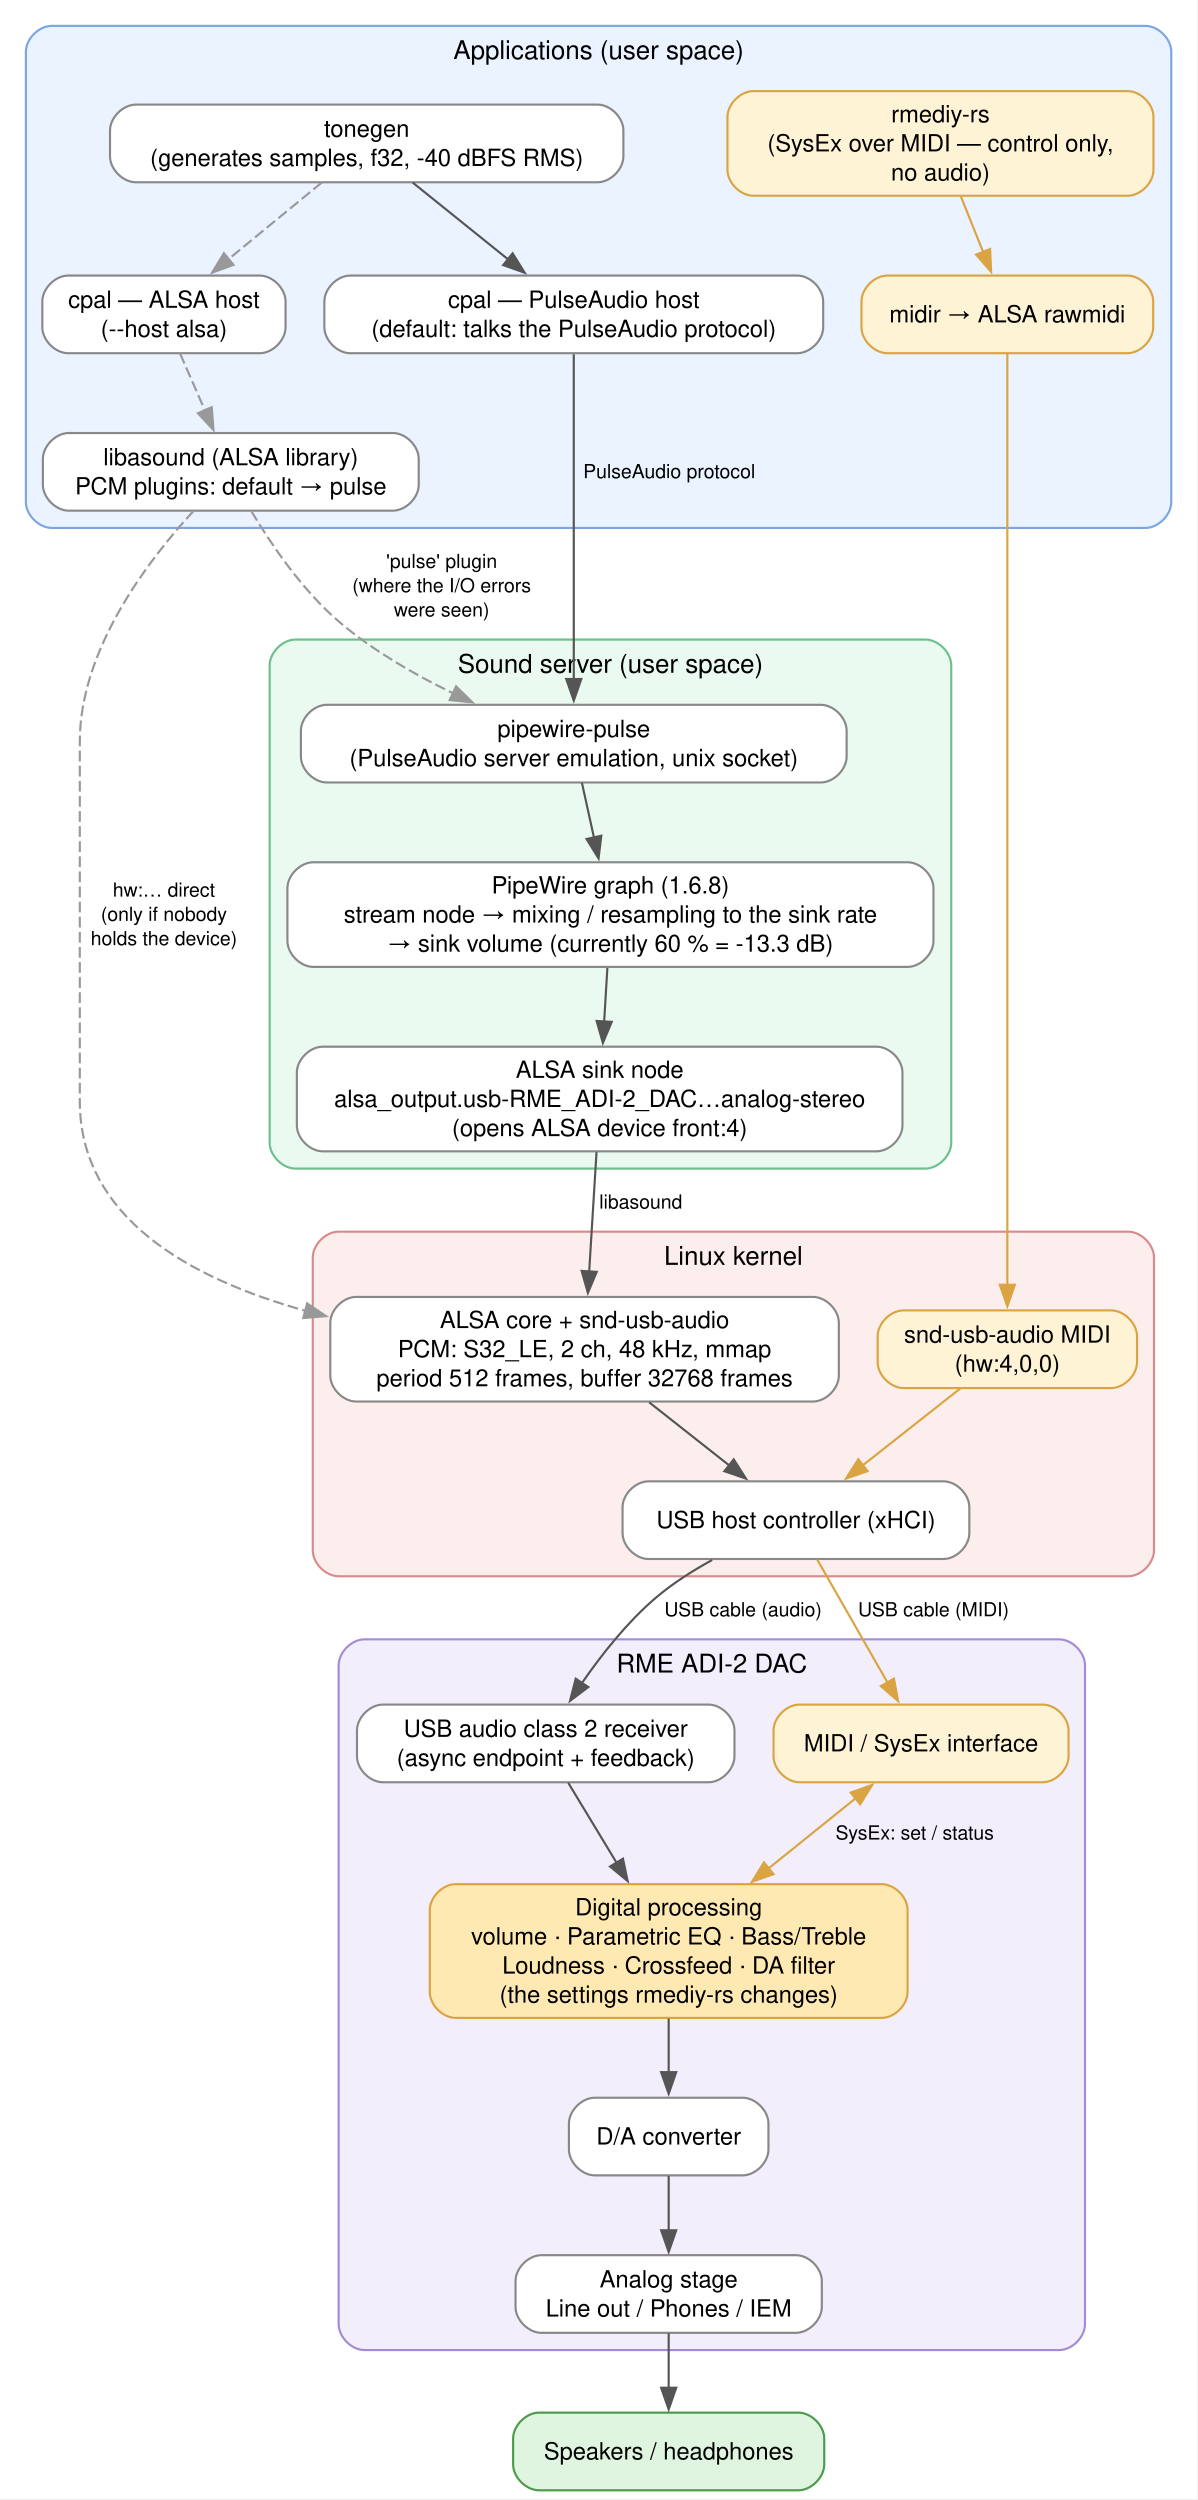
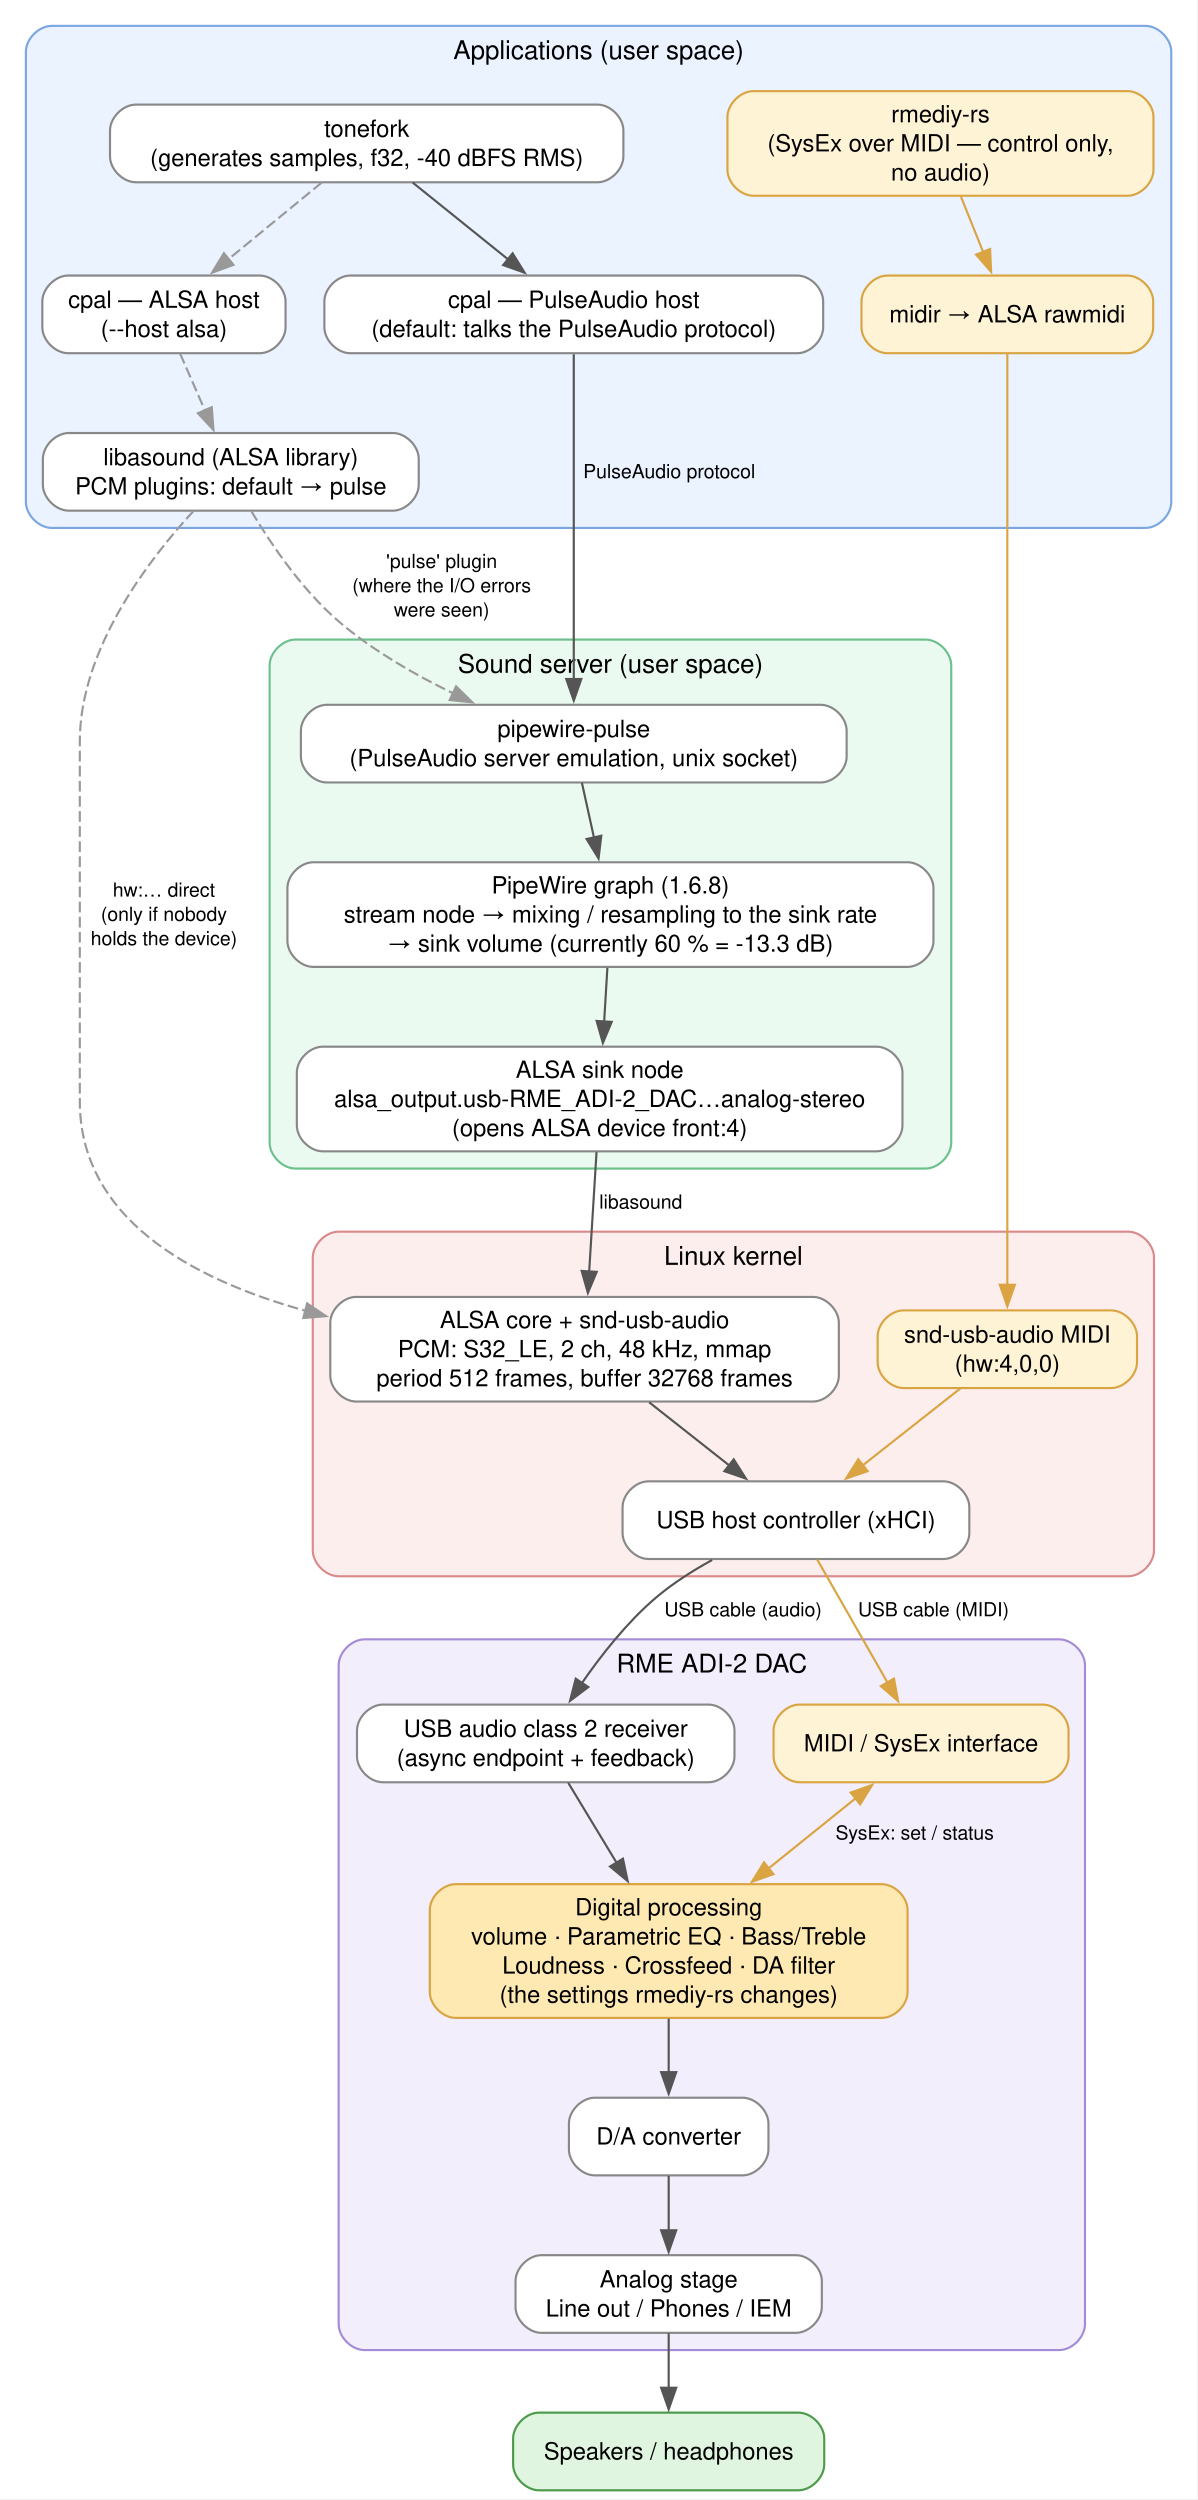
<svg xmlns="http://www.w3.org/2000/svg" width="555pt" height="1159pt" viewBox="0.00 0.00 555.00 1159.00">
  <g id="graph0" class="graph" transform="scale(1 1) rotate(0) translate(4 1154.5)">
    <polygon fill="white" stroke="none" points="-4,4 -4,-1154.5 551,-1154.5 551,4 -4,4" />
    <g id="clust1" class="cluster">
      <path fill="#eaf3ff" stroke="#7aa7e0" d="M20,-909.75C20,-909.75 527,-909.75 527,-909.75 533,-909.75 539,-915.75 539,-921.75 539,-921.75 539,-1130.5 539,-1130.5 539,-1136.5 533,-1142.5 527,-1142.5 527,-1142.5 20,-1142.5 20,-1142.5 14,-1142.5 8,-1136.5 8,-1130.5 8,-1130.5 8,-921.75 8,-921.75 8,-915.75 14,-909.75 20,-909.75" />
      <text xml:space="preserve" text-anchor="middle" x="273.5" y="-1127.1" font-family="Helvetica,sans-Serif" font-size="12.00">Applications (user space)</text>
    </g>
    <g id="clust2" class="cluster">
      <path fill="#eafaf0" stroke="#6cc08b" d="M133,-612.75C133,-612.75 425,-612.75 425,-612.75 431,-612.75 437,-618.75 437,-624.75 437,-624.75 437,-846 437,-846 437,-852 431,-858 425,-858 425,-858 133,-858 133,-858 127,-858 121,-852 121,-846 121,-846 121,-624.75 121,-624.75 121,-618.75 127,-612.75 133,-612.75" />
      <text xml:space="preserve" text-anchor="middle" x="279" y="-842.6" font-family="Helvetica,sans-Serif" font-size="12.00">Sound server (user space)</text>
    </g>
    <g id="clust3" class="cluster">
      <path fill="#fdeeee" stroke="#d98a8a" d="M153,-423.75C153,-423.75 519,-423.75 519,-423.75 525,-423.75 531,-429.75 531,-435.75 531,-435.75 531,-571.5 531,-571.5 531,-577.5 525,-583.5 519,-583.5 519,-583.5 153,-583.5 153,-583.5 147,-583.5 141,-577.5 141,-571.5 141,-571.5 141,-435.75 141,-435.75 141,-429.75 147,-423.75 153,-423.75" />
      <text xml:space="preserve" text-anchor="middle" x="336" y="-568.1" font-family="Helvetica,sans-Serif" font-size="12.00">Linux kernel</text>
    </g>
    <g id="clust4" class="cluster">
      <path fill="#f3eefc" stroke="#a48bd6" d="M165,-65C165,-65 487,-65 487,-65 493,-65 499,-71 499,-77 499,-77 499,-382.5 499,-382.5 499,-388.5 493,-394.5 487,-394.5 487,-394.5 165,-394.5 165,-394.5 159,-394.5 153,-388.5 153,-382.5 153,-382.5 153,-77 153,-77 153,-71 159,-65 165,-65" />
      <text xml:space="preserve" text-anchor="middle" x="326" y="-379.1" font-family="Helvetica,sans-Serif" font-size="12.00">RME ADI-2 DAC</text>
    </g>
    <g id="node1" class="node">
      <path fill="#ffffff" stroke="#888888" d="M273,-1106C273,-1106 59,-1106 59,-1106 53,-1106 47,-1100 47,-1094 47,-1094 47,-1082 47,-1082 47,-1076 53,-1070 59,-1070 59,-1070 273,-1070 273,-1070 279,-1070 285,-1076 285,-1082 285,-1082 285,-1094 285,-1094 285,-1100 279,-1106 273,-1106" />
-       <text xml:space="preserve" text-anchor="middle" x="166" y="-1091.05" font-family="Helvetica,sans-Serif" font-size="11.00">tonegen</text>
+       <text xml:space="preserve" text-anchor="middle" x="166" y="-1091.05" font-family="Helvetica,sans-Serif" font-size="11.00">tonefork</text>
      <text xml:space="preserve" text-anchor="middle" x="166" y="-1077.55" font-family="Helvetica,sans-Serif" font-size="11.00">(generates samples, f32, -40 dBFS RMS)</text>
    </g>
    <g id="node2" class="node">
      <path fill="#ffffff" stroke="#888888" d="M365.62,-1026.75C365.62,-1026.75 158.38,-1026.75 158.38,-1026.75 152.38,-1026.75 146.38,-1020.75 146.38,-1014.75 146.38,-1014.75 146.38,-1002.75 146.38,-1002.75 146.38,-996.75 152.38,-990.75 158.38,-990.75 158.38,-990.75 365.62,-990.75 365.62,-990.75 371.62,-990.75 377.62,-996.75 377.62,-1002.75 377.62,-1002.75 377.62,-1014.75 377.62,-1014.75 377.62,-1020.75 371.62,-1026.75 365.62,-1026.75" />
      <text xml:space="preserve" text-anchor="middle" x="262" y="-1011.8" font-family="Helvetica,sans-Serif" font-size="11.00">cpal — PulseAudio host</text>
      <text xml:space="preserve" text-anchor="middle" x="262" y="-998.3" font-family="Helvetica,sans-Serif" font-size="11.00">(default: talks the PulseAudio protocol)</text>
    </g>
    <g id="edge1" class="edge">
      <path fill="none" stroke="#555555" d="M187.31,-1069.86C200.39,-1059.33 217.35,-1045.68 231.8,-1034.05" />
      <polygon fill="#555555" stroke="#555555" points="233.65,-1037.06 239.24,-1028.06 229.26,-1031.6 233.65,-1037.06" />
    </g>
    <g id="node3" class="node">
      <path fill="#ffffff" stroke="#888888" d="M116.38,-1026.75C116.38,-1026.75 27.62,-1026.75 27.62,-1026.75 21.62,-1026.75 15.62,-1020.75 15.62,-1014.75 15.62,-1014.75 15.62,-1002.75 15.62,-1002.75 15.62,-996.75 21.62,-990.75 27.62,-990.75 27.62,-990.75 116.38,-990.75 116.38,-990.75 122.38,-990.75 128.38,-996.75 128.38,-1002.75 128.38,-1002.75 128.38,-1014.75 128.38,-1014.75 128.38,-1020.75 122.38,-1026.75 116.38,-1026.75" />
      <text xml:space="preserve" text-anchor="middle" x="72" y="-1011.8" font-family="Helvetica,sans-Serif" font-size="11.00">cpal — ALSA host</text>
      <text xml:space="preserve" text-anchor="middle" x="72" y="-998.3" font-family="Helvetica,sans-Serif" font-size="11.00">(--host alsa)</text>
    </g>
    <g id="edge12" class="edge">
      <path fill="none" stroke="#999999" stroke-dasharray="5,2" d="M145.14,-1069.86C132.45,-1059.43 116.03,-1045.94 101.97,-1034.38" />
      <polygon fill="#999999" stroke="#999999" points="104.25,-1031.72 94.3,-1028.07 99.8,-1037.13 104.25,-1031.72" />
    </g>
    <g id="node7" class="node">
      <path fill="#ffffff" stroke="#888888" d="M376.5,-827.75C376.5,-827.75 147.5,-827.75 147.5,-827.75 141.5,-827.75 135.5,-821.75 135.5,-815.75 135.5,-815.75 135.5,-803.75 135.5,-803.75 135.5,-797.75 141.5,-791.75 147.5,-791.75 147.5,-791.75 376.5,-791.75 376.5,-791.75 382.5,-791.75 388.5,-797.75 388.5,-803.75 388.5,-803.75 388.5,-815.75 388.5,-815.75 388.5,-821.75 382.5,-827.75 376.5,-827.75" />
      <text xml:space="preserve" text-anchor="middle" x="262" y="-812.8" font-family="Helvetica,sans-Serif" font-size="11.00">pipewire-pulse</text>
      <text xml:space="preserve" text-anchor="middle" x="262" y="-799.3" font-family="Helvetica,sans-Serif" font-size="11.00">(PulseAudio server emulation, unix socket)</text>
    </g>
    <g id="edge2" class="edge">
      <path fill="none" stroke="#555555" d="M262,-990.27C262,-956.32 262,-881.16 262,-839.67" />
      <polygon fill="#555555" stroke="#555555" points="265.5,-839.71 262,-829.71 258.5,-839.71 265.5,-839.71" />
      <text xml:space="preserve" text-anchor="middle" x="306.25" y="-932.83" font-family="Helvetica,sans-Serif" font-size="9.00">PulseAudio protocol</text>
    </g>
    <g id="node4" class="node">
      <path fill="#ffffff" stroke="#888888" d="M178.12,-953.75C178.12,-953.75 27.88,-953.75 27.88,-953.75 21.88,-953.75 15.88,-947.75 15.88,-941.75 15.88,-941.75 15.88,-929.75 15.88,-929.75 15.88,-923.75 21.88,-917.75 27.88,-917.75 27.88,-917.75 178.12,-917.75 178.12,-917.75 184.12,-917.75 190.12,-923.75 190.12,-929.75 190.12,-929.75 190.12,-941.75 190.12,-941.75 190.12,-947.75 184.12,-953.75 178.12,-953.75" />
      <text xml:space="preserve" text-anchor="middle" x="103" y="-938.8" font-family="Helvetica,sans-Serif" font-size="11.00">libasound (ALSA library)</text>
      <text xml:space="preserve" text-anchor="middle" x="103" y="-925.3" font-family="Helvetica,sans-Serif" font-size="11.00">PCM plugins: default → pulse</text>
    </g>
    <g id="edge13" class="edge">
      <path fill="none" stroke="#999999" stroke-dasharray="5,2" d="M79.5,-990.56C82.97,-982.63 87.17,-973.01 91.05,-964.11" />
      <polygon fill="#999999" stroke="#999999" points="94.17,-965.73 94.96,-955.17 87.75,-962.93 94.17,-965.73" />
    </g>
    <g id="edge14" class="edge">
      <path fill="none" stroke="#999999" stroke-dasharray="5,2" d="M112.56,-917.44C121.56,-902.36 136.23,-880.67 153.5,-866 168.99,-852.84 188.14,-841.78 206.03,-833.09" />
      <polygon fill="#999999" stroke="#999999" points="207.43,-836.3 215,-828.89 204.46,-829.96 207.43,-836.3" />
      <text xml:space="preserve" text-anchor="middle" x="200.75" y="-891.2" font-family="Helvetica,sans-Serif" font-size="9.00">'pulse' plugin</text>
      <text xml:space="preserve" text-anchor="middle" x="200.75" y="-879.95" font-family="Helvetica,sans-Serif" font-size="9.00">(where the I/O errors</text>
      <text xml:space="preserve" text-anchor="middle" x="200.75" y="-868.7" font-family="Helvetica,sans-Serif" font-size="9.00">were seen)</text>
    </g>
    <g id="node10" class="node">
      <path fill="#ffffff" stroke="#888888" d="M372.88,-553.25C372.88,-553.25 161.12,-553.25 161.12,-553.25 155.12,-553.25 149.12,-547.25 149.12,-541.25 149.12,-541.25 149.12,-516.75 149.12,-516.75 149.12,-510.75 155.12,-504.75 161.12,-504.75 161.12,-504.75 372.88,-504.75 372.88,-504.75 378.88,-504.75 384.88,-510.75 384.88,-516.75 384.88,-516.75 384.88,-541.25 384.88,-541.25 384.88,-547.25 378.88,-553.25 372.88,-553.25" />
      <text xml:space="preserve" text-anchor="middle" x="267" y="-538.8" font-family="Helvetica,sans-Serif" font-size="11.00">ALSA core + snd-usb-audio</text>
      <text xml:space="preserve" text-anchor="middle" x="267" y="-525.3" font-family="Helvetica,sans-Serif" font-size="11.00">PCM: S32_LE, 2 ch, 48 kHz, mmap</text>
      <text xml:space="preserve" text-anchor="middle" x="267" y="-511.8" font-family="Helvetica,sans-Serif" font-size="11.00">period 512 frames, buffer 32768 frames</text>
    </g>
    <g id="edge15" class="edge">
      <path fill="none" stroke="#999999" stroke-dasharray="5,2" d="M85.7,-917.59C64.97,-895.11 33,-853.52 33,-810.75 33,-810.75 33,-810.75 33,-644 33,-590.2 83.62,-561.78 137.77,-546.78" />
      <polygon fill="#999999" stroke="#999999" points="138.37,-550.24 147.16,-544.33 136.61,-543.46 138.37,-550.24" />
      <text xml:space="preserve" text-anchor="middle" x="72" y="-738.83" font-family="Helvetica,sans-Serif" font-size="9.00">hw:… direct</text>
      <text xml:space="preserve" text-anchor="middle" x="72" y="-727.58" font-family="Helvetica,sans-Serif" font-size="9.00">(only if nobody</text>
      <text xml:space="preserve" text-anchor="middle" x="72" y="-716.33" font-family="Helvetica,sans-Serif" font-size="9.00">holds the device)</text>
    </g>
    <g id="node5" class="node">
      <path fill="#fff3d6" stroke="#d9a441" d="M518.75,-1112.25C518.75,-1112.25 345.25,-1112.25 345.25,-1112.25 339.25,-1112.25 333.25,-1106.25 333.25,-1100.25 333.25,-1100.25 333.25,-1075.75 333.25,-1075.75 333.25,-1069.75 339.25,-1063.75 345.25,-1063.75 345.25,-1063.75 518.75,-1063.75 518.75,-1063.75 524.75,-1063.75 530.75,-1069.75 530.75,-1075.75 530.75,-1075.75 530.75,-1100.25 530.75,-1100.25 530.75,-1106.25 524.75,-1112.25 518.75,-1112.25" />
      <text xml:space="preserve" text-anchor="middle" x="432" y="-1097.8" font-family="Helvetica,sans-Serif" font-size="11.00">rmediy-rs</text>
      <text xml:space="preserve" text-anchor="middle" x="432" y="-1084.3" font-family="Helvetica,sans-Serif" font-size="11.00">(SysEx over MIDI — control only,</text>
      <text xml:space="preserve" text-anchor="middle" x="432" y="-1070.8" font-family="Helvetica,sans-Serif" font-size="11.00">no audio)</text>
    </g>
    <g id="node6" class="node">
      <path fill="#fff3d6" stroke="#d9a441" d="M518.62,-1026.75C518.62,-1026.75 407.38,-1026.75 407.38,-1026.75 401.38,-1026.75 395.38,-1020.75 395.38,-1014.75 395.38,-1014.75 395.38,-1002.75 395.38,-1002.75 395.38,-996.75 401.38,-990.75 407.38,-990.75 407.38,-990.75 518.62,-990.75 518.62,-990.75 524.62,-990.75 530.62,-996.75 530.62,-1002.75 530.62,-1002.75 530.62,-1014.75 530.62,-1014.75 530.62,-1020.75 524.62,-1026.75 518.62,-1026.75" />
      <text xml:space="preserve" text-anchor="middle" x="463" y="-1005.05" font-family="Helvetica,sans-Serif" font-size="11.00">midir → ALSA rawmidi</text>
    </g>
    <g id="edge16" class="edge">
      <path fill="none" stroke="#d9a441" d="M441.47,-1063.4C444.74,-1055.26 448.43,-1046.06 451.82,-1037.6" />
      <polygon fill="#d9a441" stroke="#d9a441" points="455.01,-1039.06 455.48,-1028.48 448.51,-1036.46 455.01,-1039.06" />
    </g>
    <g id="node11" class="node">
      <path fill="#fff3d6" stroke="#d9a441" d="M511.12,-547C511.12,-547 414.88,-547 414.88,-547 408.88,-547 402.88,-541 402.88,-535 402.88,-535 402.88,-523 402.88,-523 402.88,-517 408.88,-511 414.88,-511 414.88,-511 511.12,-511 511.12,-511 517.12,-511 523.12,-517 523.12,-523 523.12,-523 523.12,-535 523.12,-535 523.12,-541 517.12,-547 511.12,-547" />
      <text xml:space="preserve" text-anchor="middle" x="463" y="-532.05" font-family="Helvetica,sans-Serif" font-size="11.00">snd-usb-audio MIDI</text>
      <text xml:space="preserve" text-anchor="middle" x="463" y="-518.55" font-family="Helvetica,sans-Serif" font-size="11.00">(hw:4,0,0)</text>
    </g>
    <g id="edge17" class="edge">
      <path fill="none" stroke="#d9a441" d="M463,-990.53C463,-976.16 463,-955.12 463,-936.75 463,-936.75 463,-936.75 463,-644 463,-614.98 463,-581.8 463,-558.75" />
      <polygon fill="#d9a441" stroke="#d9a441" points="466.5,-558.9 463,-548.9 459.5,-558.9 466.5,-558.9" />
    </g>
    <g id="node8" class="node">
      <path fill="#ffffff" stroke="#888888" d="M416.75,-754.75C416.75,-754.75 141.25,-754.75 141.25,-754.75 135.25,-754.75 129.25,-748.75 129.25,-742.75 129.25,-742.75 129.25,-718.25 129.25,-718.25 129.25,-712.25 135.25,-706.25 141.25,-706.25 141.25,-706.25 416.75,-706.25 416.75,-706.25 422.75,-706.25 428.75,-712.25 428.75,-718.25 428.75,-718.25 428.75,-742.75 428.75,-742.75 428.75,-748.75 422.75,-754.75 416.75,-754.75" />
      <text xml:space="preserve" text-anchor="middle" x="279" y="-740.3" font-family="Helvetica,sans-Serif" font-size="11.00">PipeWire graph (1.6.8)</text>
      <text xml:space="preserve" text-anchor="middle" x="279" y="-726.8" font-family="Helvetica,sans-Serif" font-size="11.00">stream node → mixing / resampling to the sink rate</text>
      <text xml:space="preserve" text-anchor="middle" x="279" y="-713.3" font-family="Helvetica,sans-Serif" font-size="11.00">→ sink volume (currently 60 % = -13.3 dB)</text>
    </g>
    <g id="edge3" class="edge">
      <path fill="none" stroke="#555555" d="M265.77,-791.61C267.42,-784.13 269.41,-775.07 271.35,-766.28" />
      <polygon fill="#555555" stroke="#555555" points="274.76,-767.04 273.49,-756.52 267.93,-765.53 274.76,-767.04" />
    </g>
    <g id="node9" class="node">
      <path fill="#ffffff" stroke="#888888" d="M402.38,-669.25C402.38,-669.25 145.62,-669.25 145.62,-669.25 139.62,-669.25 133.62,-663.25 133.62,-657.25 133.62,-657.25 133.62,-632.75 133.62,-632.75 133.62,-626.75 139.62,-620.75 145.62,-620.75 145.62,-620.75 402.38,-620.75 402.38,-620.75 408.38,-620.75 414.38,-626.75 414.38,-632.75 414.38,-632.75 414.38,-657.25 414.38,-657.25 414.38,-663.25 408.38,-669.25 402.38,-669.25" />
      <text xml:space="preserve" text-anchor="middle" x="274" y="-654.8" font-family="Helvetica,sans-Serif" font-size="11.00">ALSA sink node</text>
      <text xml:space="preserve" text-anchor="middle" x="274" y="-641.3" font-family="Helvetica,sans-Serif" font-size="11.00">alsa_output.usb-RME_ADI-2_DAC…analog-stereo</text>
      <text xml:space="preserve" text-anchor="middle" x="274" y="-627.8" font-family="Helvetica,sans-Serif" font-size="11.00">(opens ALSA device front:4)</text>
    </g>
    <g id="edge4" class="edge">
      <path fill="none" stroke="#555555" d="M277.58,-705.8C277.12,-698.06 276.59,-689.3 276.09,-680.92" />
      <polygon fill="#555555" stroke="#555555" points="279.59,-680.76 275.5,-670.99 272.6,-681.18 279.59,-680.76" />
    </g>
    <g id="edge5" class="edge">
      <path fill="none" stroke="#555555" d="M272.55,-620.38C271.57,-604.41 270.26,-583.03 269.15,-565.08" />
      <polygon fill="#555555" stroke="#555555" points="272.65,-564.87 268.54,-555.1 265.66,-565.3 272.65,-564.87" />
      <text xml:space="preserve" text-anchor="middle" x="293.08" y="-594.2" font-family="Helvetica,sans-Serif" font-size="9.00">libasound</text>
    </g>
    <g id="node12" class="node">
      <path fill="#ffffff" stroke="#888888" d="M433.38,-467.75C433.38,-467.75 296.62,-467.75 296.62,-467.75 290.62,-467.75 284.62,-461.75 284.62,-455.75 284.62,-455.75 284.62,-443.75 284.62,-443.75 284.62,-437.75 290.62,-431.75 296.62,-431.75 296.62,-431.75 433.38,-431.75 433.38,-431.75 439.38,-431.75 445.38,-437.75 445.38,-443.75 445.38,-443.75 445.38,-455.75 445.38,-455.75 445.38,-461.75 439.38,-467.75 433.38,-467.75" />
      <text xml:space="preserve" text-anchor="middle" x="365" y="-446.05" font-family="Helvetica,sans-Serif" font-size="11.00">USB host controller (xHCI)</text>
    </g>
    <g id="edge6" class="edge">
      <path fill="none" stroke="#555555" d="M296.94,-504.4C308.78,-495.07 322.38,-484.35 334.3,-474.95" />
      <polygon fill="#555555" stroke="#555555" points="336.15,-477.95 341.83,-469.01 331.81,-472.45 336.15,-477.95" />
    </g>
    <g id="edge18" class="edge">
      <path fill="none" stroke="#d9a441" d="M441.25,-510.86C427.9,-500.33 410.58,-486.68 395.82,-475.05" />
      <polygon fill="#d9a441" stroke="#d9a441" points="398.24,-472.49 388.22,-469.05 393.9,-477.99 398.24,-472.49" />
    </g>
    <g id="node13" class="node">
      <path fill="#ffffff" stroke="#888888" d="M324.5,-364.25C324.5,-364.25 173.5,-364.25 173.5,-364.25 167.5,-364.25 161.5,-358.25 161.5,-352.25 161.5,-352.25 161.5,-340.25 161.5,-340.25 161.5,-334.25 167.5,-328.25 173.5,-328.25 173.5,-328.25 324.5,-328.25 324.5,-328.25 330.5,-328.25 336.5,-334.25 336.5,-340.25 336.5,-340.25 336.5,-352.25 336.5,-352.25 336.5,-358.25 330.5,-364.25 324.5,-364.25" />
      <text xml:space="preserve" text-anchor="middle" x="249" y="-349.3" font-family="Helvetica,sans-Serif" font-size="11.00">USB audio class 2 receiver</text>
      <text xml:space="preserve" text-anchor="middle" x="249" y="-335.8" font-family="Helvetica,sans-Serif" font-size="11.00">(async endpoint + feedback)</text>
    </g>
    <g id="edge7" class="edge">
      <path fill="none" stroke="#555555" d="M326.15,-431.29C317.08,-426.31 307.81,-420.4 300,-413.75 286.76,-402.48 274.76,-387.23 265.74,-374.18" />
      <polygon fill="#555555" stroke="#555555" points="268.74,-372.38 260.28,-366 262.91,-376.26 268.74,-372.38" />
      <text xml:space="preserve" text-anchor="middle" x="340.5" y="-405.2" font-family="Helvetica,sans-Serif" font-size="9.00">USB cable (audio)</text>
    </g>
    <g id="node17" class="node">
      <path fill="#fff3d6" stroke="#d9a441" d="M479.38,-364.25C479.38,-364.25 366.62,-364.25 366.62,-364.25 360.62,-364.25 354.62,-358.25 354.62,-352.25 354.62,-352.25 354.62,-340.25 354.62,-340.25 354.62,-334.25 360.62,-328.25 366.62,-328.25 366.62,-328.25 479.38,-328.25 479.38,-328.25 485.38,-328.25 491.38,-334.25 491.38,-340.25 491.38,-340.25 491.38,-352.25 491.38,-352.25 491.38,-358.25 485.38,-364.25 479.38,-364.25" />
      <text xml:space="preserve" text-anchor="middle" x="423" y="-342.55" font-family="Helvetica,sans-Serif" font-size="11.00">MIDI / SysEx interface</text>
    </g>
    <g id="edge19" class="edge">
      <path fill="none" stroke="#d9a441" d="M374.84,-431.53C383.75,-415.93 397.04,-392.67 407.41,-374.54" />
      <polygon fill="#d9a441" stroke="#d9a441" points="410.44,-376.29 412.36,-365.87 404.36,-372.81 410.44,-376.29" />
      <text xml:space="preserve" text-anchor="middle" x="428.78" y="-405.2" font-family="Helvetica,sans-Serif" font-size="9.00">USB cable (MIDI)</text>
    </g>
    <g id="node14" class="node">
      <path fill="#ffe9b3" stroke="#d9a441" d="M404.75,-281C404.75,-281 207.25,-281 207.25,-281 201.25,-281 195.25,-275 195.25,-269 195.25,-269 195.25,-231 195.25,-231 195.25,-225 201.25,-219 207.25,-219 207.25,-219 404.75,-219 404.75,-219 410.75,-219 416.75,-225 416.75,-231 416.75,-231 416.75,-269 416.75,-269 416.75,-275 410.75,-281 404.75,-281" />
      <text xml:space="preserve" text-anchor="middle" x="306" y="-266.55" font-family="Helvetica,sans-Serif" font-size="11.00">Digital processing</text>
      <text xml:space="preserve" text-anchor="middle" x="306" y="-253.05" font-family="Helvetica,sans-Serif" font-size="11.00">volume · Parametric EQ · Bass/Treble</text>
      <text xml:space="preserve" text-anchor="middle" x="306" y="-239.55" font-family="Helvetica,sans-Serif" font-size="11.00">Loudness · Crossfeed · DA filter</text>
      <text xml:space="preserve" text-anchor="middle" x="306" y="-226.05" font-family="Helvetica,sans-Serif" font-size="11.00">(the settings rmediy-rs changes)</text>
    </g>
    <g id="edge8" class="edge">
      <path fill="none" stroke="#555555" d="M259.45,-327.96C265.76,-317.55 274.05,-303.82 281.9,-290.85" />
      <polygon fill="#555555" stroke="#555555" points="284.8,-292.81 286.98,-282.44 278.81,-289.19 284.8,-292.81" />
    </g>
    <g id="node15" class="node">
      <path fill="#ffffff" stroke="#888888" d="M340.25,-182C340.25,-182 271.75,-182 271.75,-182 265.75,-182 259.75,-176 259.75,-170 259.75,-170 259.75,-158 259.75,-158 259.75,-152 265.75,-146 271.75,-146 271.75,-146 340.25,-146 340.25,-146 346.25,-146 352.25,-152 352.25,-158 352.25,-158 352.25,-170 352.25,-170 352.25,-176 346.25,-182 340.25,-182" />
      <text xml:space="preserve" text-anchor="middle" x="306" y="-160.3" font-family="Helvetica,sans-Serif" font-size="11.00">D/A converter</text>
    </g>
    <g id="edge9" class="edge">
      <path fill="none" stroke="#555555" d="M306,-218.67C306,-210.56 306,-201.82 306,-193.79" />
      <polygon fill="#555555" stroke="#555555" points="309.5,-193.84 306,-183.84 302.5,-193.84 309.5,-193.84" />
    </g>
    <g id="node16" class="node">
      <path fill="#ffffff" stroke="#888888" d="M365,-109C365,-109 247,-109 247,-109 241,-109 235,-103 235,-97 235,-97 235,-85 235,-85 235,-79 241,-73 247,-73 247,-73 365,-73 365,-73 371,-73 377,-79 377,-85 377,-85 377,-97 377,-97 377,-103 371,-109 365,-109" />
      <text xml:space="preserve" text-anchor="middle" x="306" y="-94.05" font-family="Helvetica,sans-Serif" font-size="11.00">Analog stage</text>
      <text xml:space="preserve" text-anchor="middle" x="306" y="-80.55" font-family="Helvetica,sans-Serif" font-size="11.00">Line out / Phones / IEM</text>
    </g>
    <g id="edge10" class="edge">
      <path fill="none" stroke="#555555" d="M306,-145.81C306,-138.23 306,-129.1 306,-120.54" />
      <polygon fill="#555555" stroke="#555555" points="309.5,-120.54 306,-110.54 302.5,-120.54 309.5,-120.54" />
    </g>
    <g id="node18" class="node">
      <path fill="#dff5df" stroke="#4c9a4c" d="M366.12,-36C366.12,-36 245.88,-36 245.88,-36 239.88,-36 233.88,-30 233.88,-24 233.88,-24 233.88,-12 233.88,-12 233.88,-6 239.88,0 245.88,0 245.88,0 366.12,0 366.12,0 372.12,0 378.12,-6 378.12,-12 378.12,-12 378.12,-24 378.12,-24 378.12,-30 372.12,-36 366.12,-36" />
      <text xml:space="preserve" text-anchor="middle" x="306" y="-14.3" font-family="Helvetica,sans-Serif" font-size="11.00">Speakers / headphones</text>
    </g>
    <g id="edge11" class="edge">
      <path fill="none" stroke="#555555" d="M306,-72.81C306,-65.23 306,-56.1 306,-47.54" />
      <polygon fill="#555555" stroke="#555555" points="309.5,-47.54 306,-37.54 302.5,-47.54 309.5,-47.54" />
    </g>
    <g id="edge20" class="edge">
      <path fill="none" stroke="#d9a441" d="M392.65,-320.8C380.32,-310.87 365.79,-299.17 352.2,-288.21" />
      <polygon fill="#d9a441" stroke="#d9a441" points="390.38,-323.47 400.36,-327.01 394.77,-318.01 390.38,-323.47" />
      <polygon fill="#d9a441" stroke="#d9a441" points="354.59,-285.65 344.61,-282.1 350.2,-291.1 354.59,-285.65" />
      <text xml:space="preserve" text-anchor="middle" x="420.05" y="-301.7" font-family="Helvetica,sans-Serif" font-size="9.00">SysEx: set / status</text>
    </g>
  </g>
</svg>
